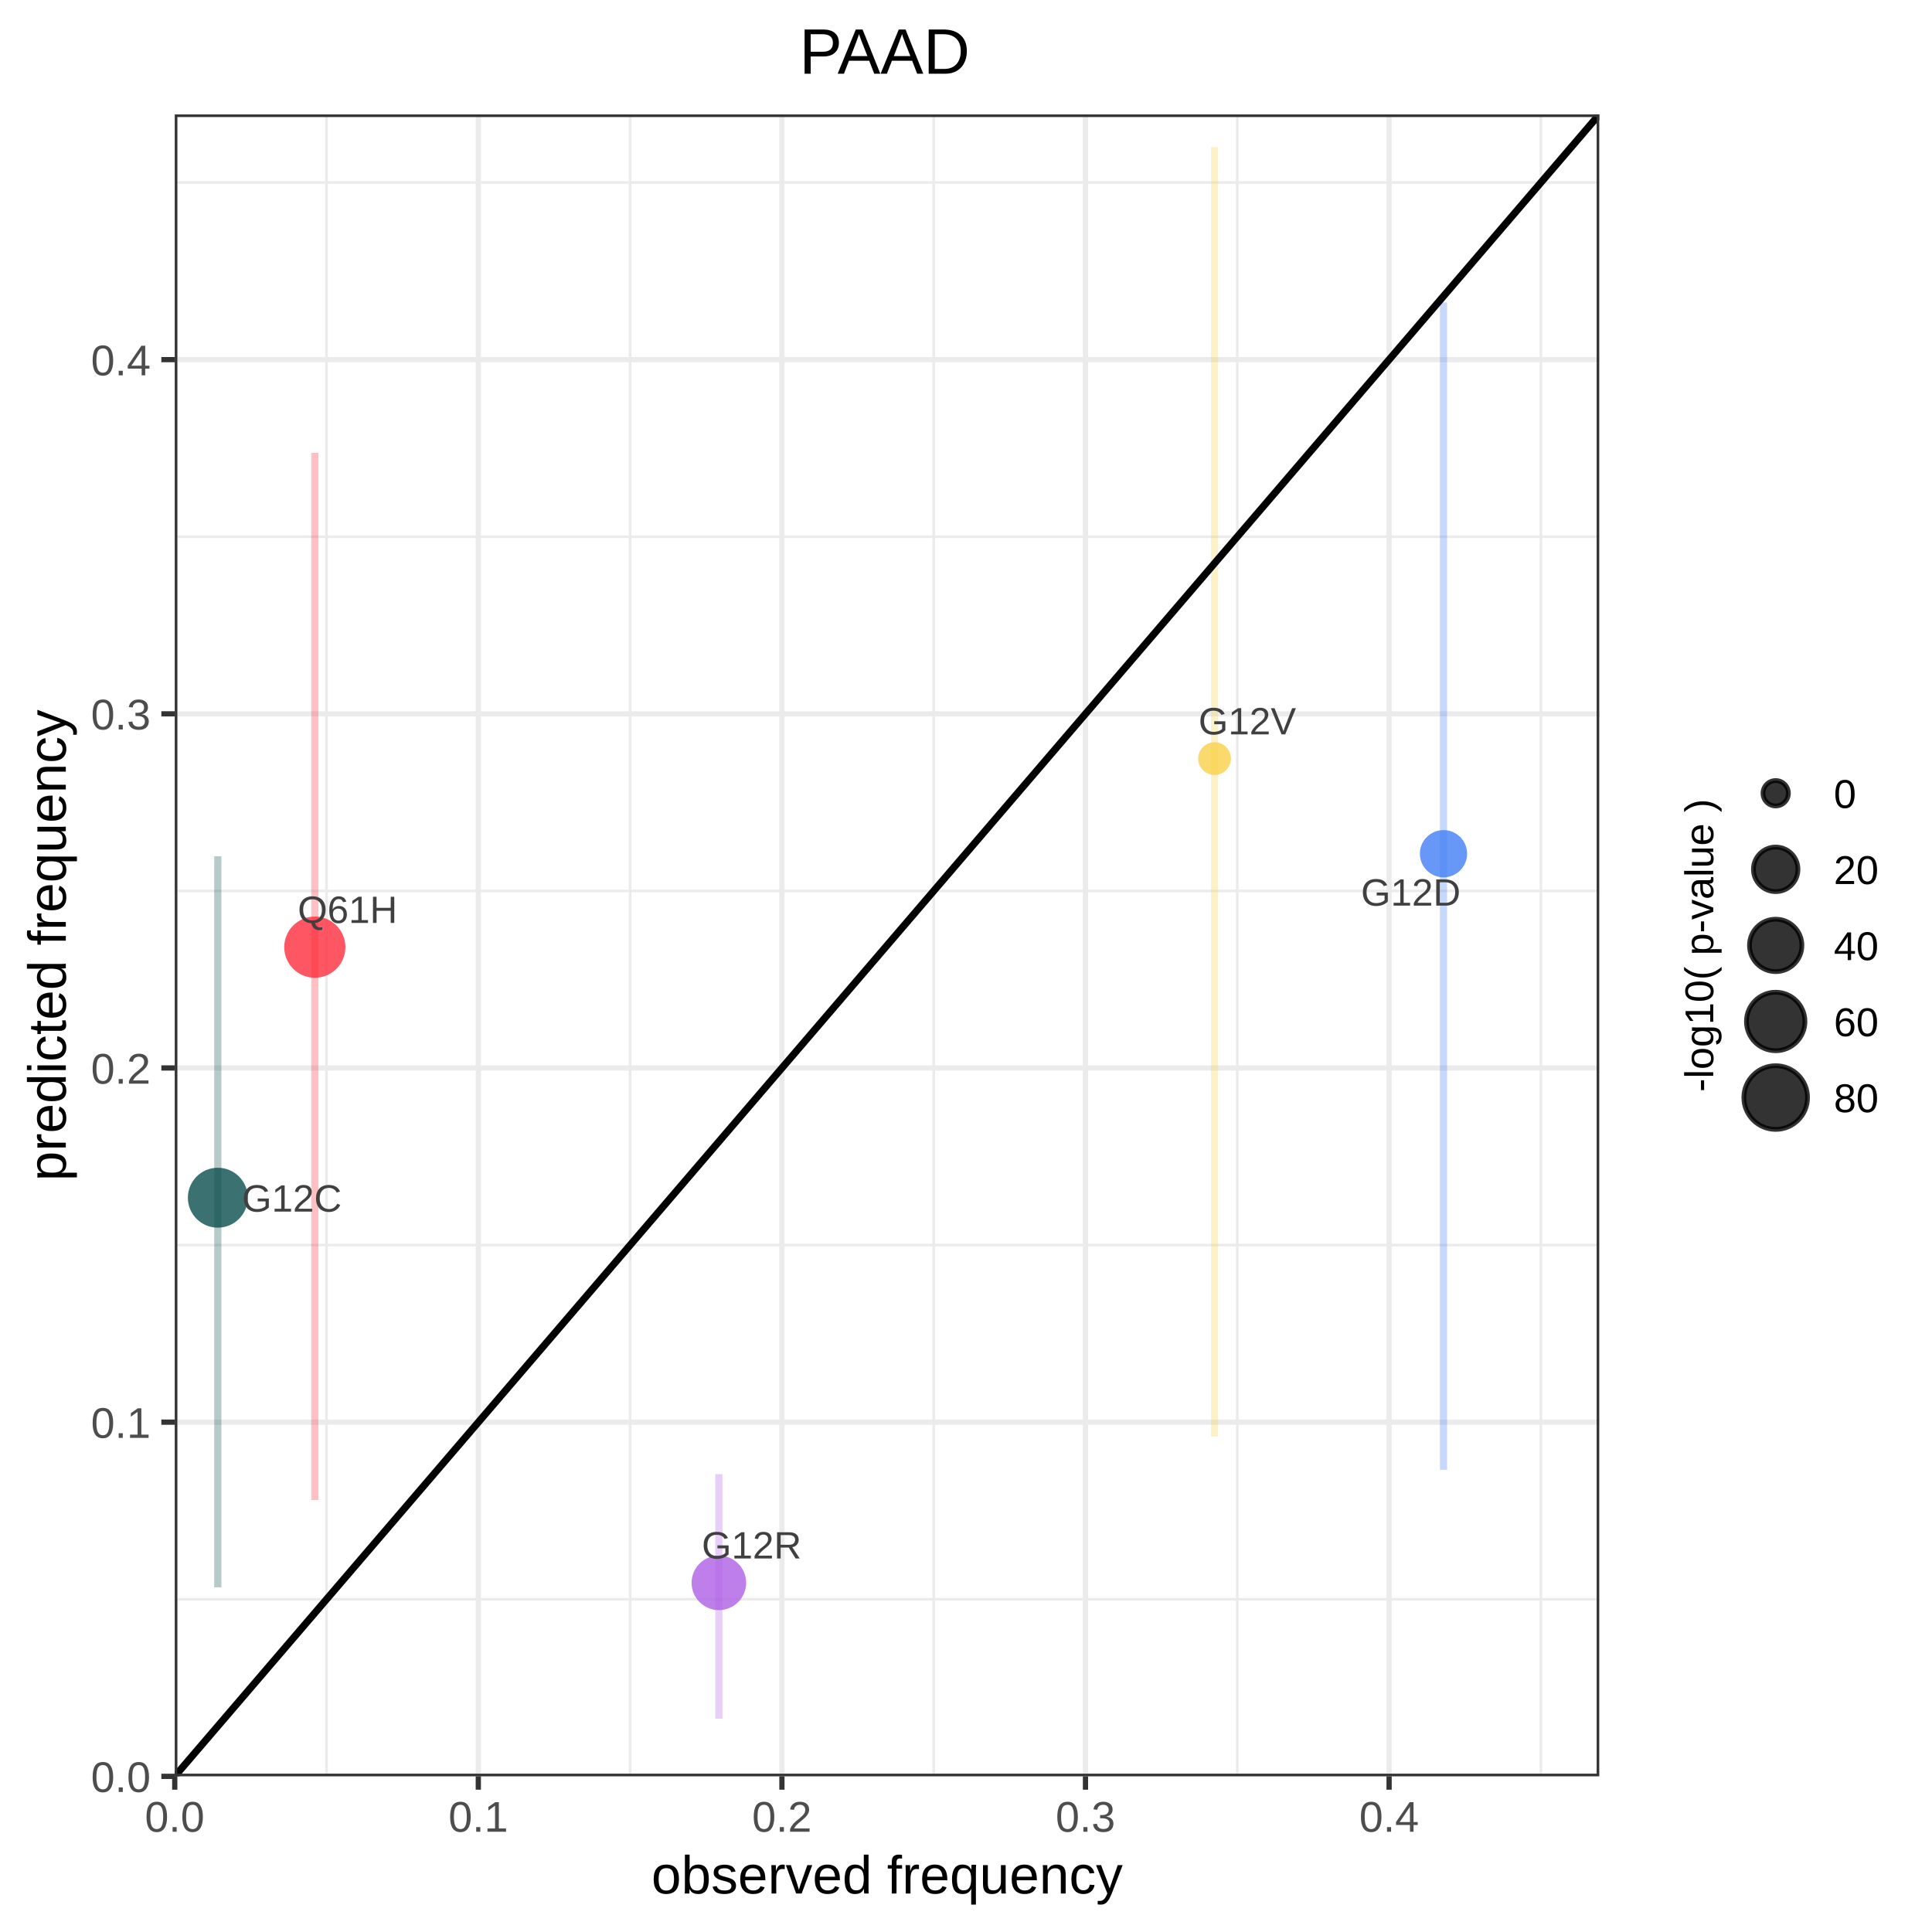
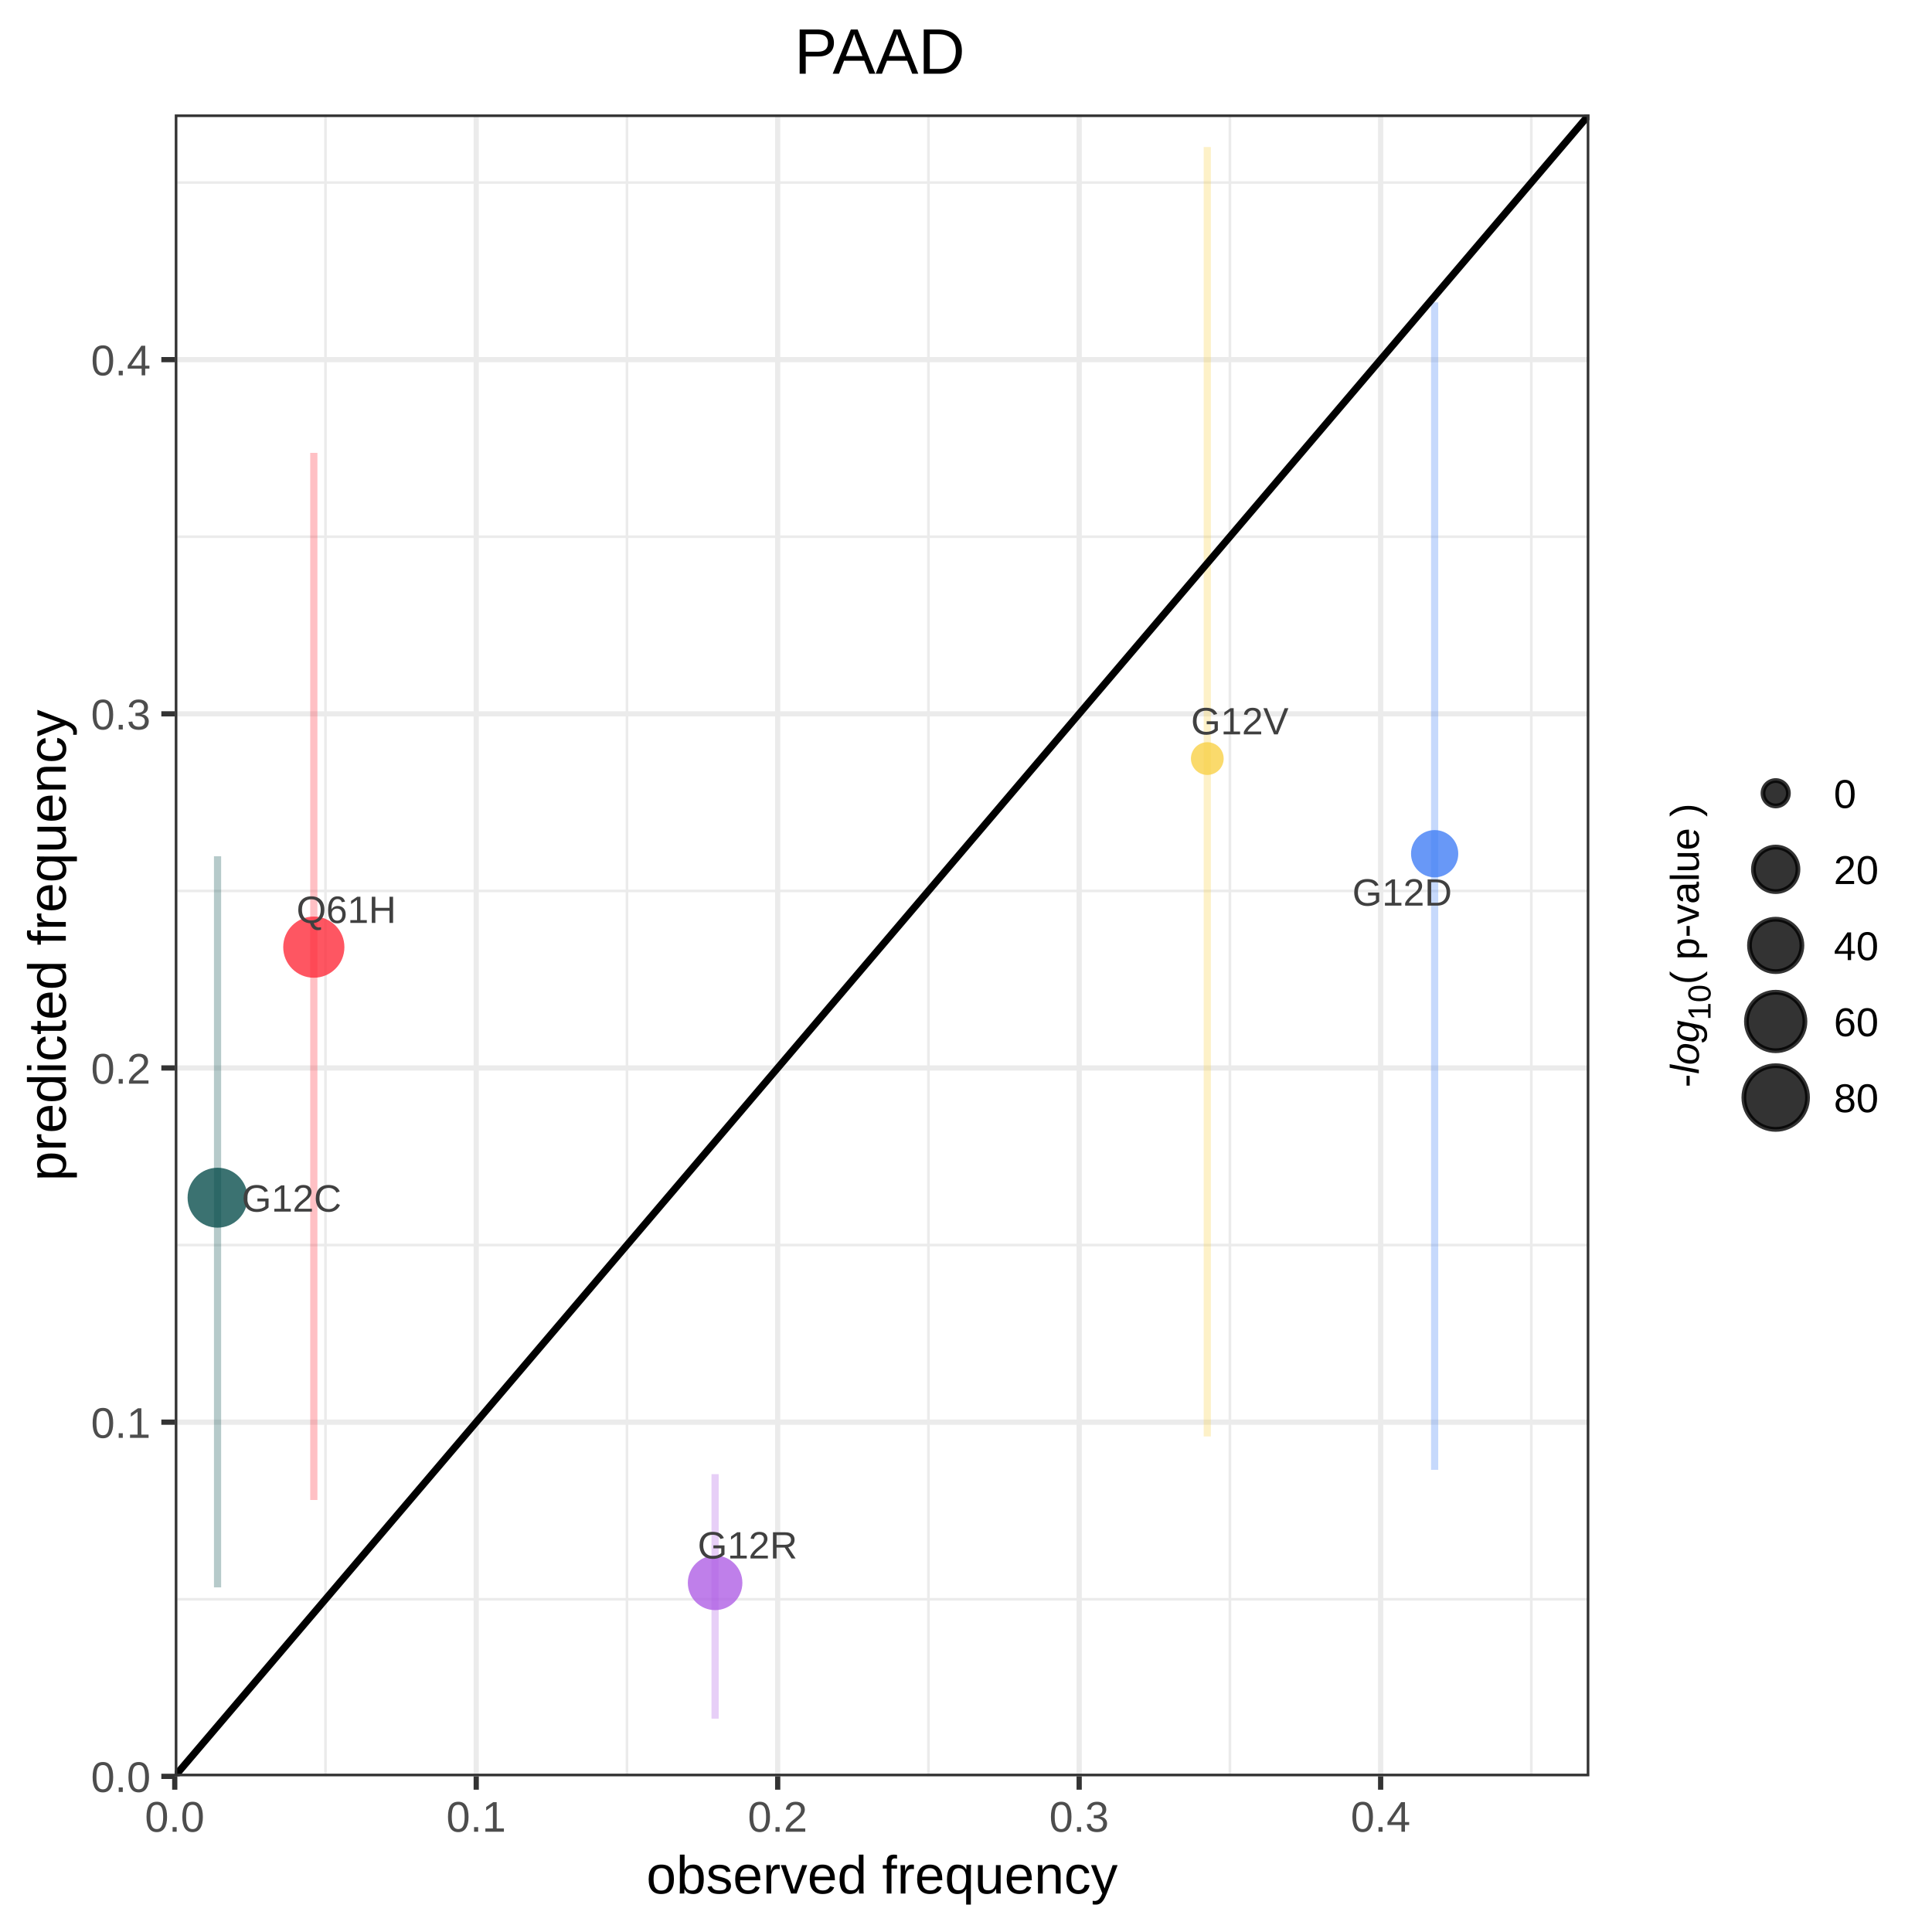
<svg xmlns="http://www.w3.org/2000/svg" viewBox="0 0 288.00 288.00">
  <defs>
    <style type="text/css">
    line, polyline, polygon, path, rect, circle {
      fill: none;
      stroke: #000000;
      stroke-linecap: round;
      stroke-linejoin: round;
      stroke-miterlimit: 10.00;
    }
  </style>
  </defs>
  <rect width="100%" height="100%" style="stroke: none; fill: #FFFFFF;" />
  <rect x="0.00" y="0.00" width="288.00" height="288.00" style="stroke-width: 0.78; stroke: #FFFFFF; fill: #FFFFFF;" />
  <defs>
-     <clipPath id="cpMjYuMDV8MjM4LjQwfDI2NC44MHwxNy4wNg==">
-       <rect x="26.05" y="17.06" width="212.35" height="247.73" />
+     <clipPath id="cpMjYuMDV8MjM2LjkxfDI2NC44MHwxNy4wNg==">
+       <rect x="26.05" y="17.06" width="210.87" height="247.73" />
    </clipPath>
  </defs>
-   <rect x="26.05" y="17.06" width="212.35" height="247.73" style="stroke-width: 0.78; stroke: none; fill: #FFFFFF;" clip-path="url(#cpMjYuMDV8MjM4LjQwfDI2NC44MHwxNy4wNg==)" />
-   <polyline points="26.05,238.40 238.40,238.40 " style="stroke-width: 0.39; stroke: #EBEBEB; stroke-linecap: butt;" clip-path="url(#cpMjYuMDV8MjM4LjQwfDI2NC44MHwxNy4wNg==)" />
-   <polyline points="26.05,185.60 238.40,185.60 " style="stroke-width: 0.39; stroke: #EBEBEB; stroke-linecap: butt;" clip-path="url(#cpMjYuMDV8MjM4LjQwfDI2NC44MHwxNy4wNg==)" />
-   <polyline points="26.05,132.81 238.40,132.81 " style="stroke-width: 0.39; stroke: #EBEBEB; stroke-linecap: butt;" clip-path="url(#cpMjYuMDV8MjM4LjQwfDI2NC44MHwxNy4wNg==)" />
-   <polyline points="26.05,80.01 238.40,80.01 " style="stroke-width: 0.39; stroke: #EBEBEB; stroke-linecap: butt;" clip-path="url(#cpMjYuMDV8MjM4LjQwfDI2NC44MHwxNy4wNg==)" />
-   <polyline points="26.05,27.21 238.40,27.21 " style="stroke-width: 0.39; stroke: #EBEBEB; stroke-linecap: butt;" clip-path="url(#cpMjYuMDV8MjM4LjQwfDI2NC44MHwxNy4wNg==)" />
-   <polyline points="48.67,264.80 48.67,17.06 " style="stroke-width: 0.39; stroke: #EBEBEB; stroke-linecap: butt;" clip-path="url(#cpMjYuMDV8MjM4LjQwfDI2NC44MHwxNy4wNg==)" />
-   <polyline points="93.93,264.80 93.93,17.06 " style="stroke-width: 0.39; stroke: #EBEBEB; stroke-linecap: butt;" clip-path="url(#cpMjYuMDV8MjM4LjQwfDI2NC44MHwxNy4wNg==)" />
-   <polyline points="139.19,264.80 139.19,17.06 " style="stroke-width: 0.39; stroke: #EBEBEB; stroke-linecap: butt;" clip-path="url(#cpMjYuMDV8MjM4LjQwfDI2NC44MHwxNy4wNg==)" />
-   <polyline points="184.44,264.80 184.44,17.06 " style="stroke-width: 0.39; stroke: #EBEBEB; stroke-linecap: butt;" clip-path="url(#cpMjYuMDV8MjM4LjQwfDI2NC44MHwxNy4wNg==)" />
-   <polyline points="229.70,264.80 229.70,17.06 " style="stroke-width: 0.39; stroke: #EBEBEB; stroke-linecap: butt;" clip-path="url(#cpMjYuMDV8MjM4LjQwfDI2NC44MHwxNy4wNg==)" />
-   <polyline points="26.05,264.80 238.40,264.80 " style="stroke-width: 0.78; stroke: #EBEBEB; stroke-linecap: butt;" clip-path="url(#cpMjYuMDV8MjM4LjQwfDI2NC44MHwxNy4wNg==)" />
-   <polyline points="26.05,212.00 238.40,212.00 " style="stroke-width: 0.78; stroke: #EBEBEB; stroke-linecap: butt;" clip-path="url(#cpMjYuMDV8MjM4LjQwfDI2NC44MHwxNy4wNg==)" />
-   <polyline points="26.05,159.20 238.40,159.20 " style="stroke-width: 0.78; stroke: #EBEBEB; stroke-linecap: butt;" clip-path="url(#cpMjYuMDV8MjM4LjQwfDI2NC44MHwxNy4wNg==)" />
-   <polyline points="26.05,106.41 238.40,106.41 " style="stroke-width: 0.78; stroke: #EBEBEB; stroke-linecap: butt;" clip-path="url(#cpMjYuMDV8MjM4LjQwfDI2NC44MHwxNy4wNg==)" />
-   <polyline points="26.05,53.61 238.40,53.61 " style="stroke-width: 0.78; stroke: #EBEBEB; stroke-linecap: butt;" clip-path="url(#cpMjYuMDV8MjM4LjQwfDI2NC44MHwxNy4wNg==)" />
-   <polyline points="26.05,264.80 26.05,17.06 " style="stroke-width: 0.78; stroke: #EBEBEB; stroke-linecap: butt;" clip-path="url(#cpMjYuMDV8MjM4LjQwfDI2NC44MHwxNy4wNg==)" />
-   <polyline points="71.30,264.80 71.30,17.06 " style="stroke-width: 0.78; stroke: #EBEBEB; stroke-linecap: butt;" clip-path="url(#cpMjYuMDV8MjM4LjQwfDI2NC44MHwxNy4wNg==)" />
-   <polyline points="116.56,264.80 116.56,17.06 " style="stroke-width: 0.78; stroke: #EBEBEB; stroke-linecap: butt;" clip-path="url(#cpMjYuMDV8MjM4LjQwfDI2NC44MHwxNy4wNg==)" />
-   <polyline points="161.81,264.80 161.81,17.06 " style="stroke-width: 0.78; stroke: #EBEBEB; stroke-linecap: butt;" clip-path="url(#cpMjYuMDV8MjM4LjQwfDI2NC44MHwxNy4wNg==)" />
-   <polyline points="207.07,264.80 207.07,17.06 " style="stroke-width: 0.78; stroke: #EBEBEB; stroke-linecap: butt;" clip-path="url(#cpMjYuMDV8MjM4LjQwfDI2NC44MHwxNy4wNg==)" />
-   <circle cx="32.47" cy="178.54" r="3.35pt" style="stroke-width: 0.71; stroke: none; fill: #0A4F4E; fill-opacity: 0.80;" clip-path="url(#cpMjYuMDV8MjM4LjQwfDI2NC44MHwxNy4wNg==)" />
-   <circle cx="215.18" cy="127.26" r="2.64pt" style="stroke-width: 0.71; stroke: none; fill: #427FF5; fill-opacity: 0.80;" clip-path="url(#cpMjYuMDV8MjM4LjQwfDI2NC44MHwxNy4wNg==)" />
-   <circle cx="107.16" cy="235.95" r="3.05pt" style="stroke-width: 0.71; stroke: none; fill: #AF5FE4; fill-opacity: 0.80;" clip-path="url(#cpMjYuMDV8MjM4LjQwfDI2NC44MHwxNy4wNg==)" />
-   <circle cx="181.05" cy="113.08" r="1.83pt" style="stroke-width: 0.71; stroke: none; fill: #F8D147; fill-opacity: 0.80;" clip-path="url(#cpMjYuMDV8MjM4LjQwfDI2NC44MHwxNy4wNg==)" />
-   <circle cx="46.93" cy="141.19" r="3.42pt" style="stroke-width: 0.71; stroke: none; fill: #FD2C3B; fill-opacity: 0.80;" clip-path="url(#cpMjYuMDV8MjM4LjQwfDI2NC44MHwxNy4wNg==)" />
-   <line x1="32.47" y1="236.63" x2="32.47" y2="127.64" style="stroke-width: 1.07; stroke: #0A4F4E; stroke-opacity: 0.30; stroke-linecap: butt;" clip-path="url(#cpMjYuMDV8MjM4LjQwfDI2NC44MHwxNy4wNg==)" />
-   <line x1="215.18" y1="219.10" x2="215.18" y2="45.07" style="stroke-width: 1.07; stroke: #427FF5; stroke-opacity: 0.30; stroke-linecap: butt;" clip-path="url(#cpMjYuMDV8MjM4LjQwfDI2NC44MHwxNy4wNg==)" />
-   <line x1="107.16" y1="256.20" x2="107.16" y2="219.75" style="stroke-width: 1.07; stroke: #AF5FE4; stroke-opacity: 0.30; stroke-linecap: butt;" clip-path="url(#cpMjYuMDV8MjM4LjQwfDI2NC44MHwxNy4wNg==)" />
-   <line x1="181.05" y1="214.13" x2="181.05" y2="21.92" style="stroke-width: 1.07; stroke: #F8D147; stroke-opacity: 0.30; stroke-linecap: butt;" clip-path="url(#cpMjYuMDV8MjM4LjQwfDI2NC44MHwxNy4wNg==)" />
-   <line x1="46.93" y1="223.60" x2="46.93" y2="67.51" style="stroke-width: 1.07; stroke: #FD2C3B; stroke-opacity: 0.30; stroke-linecap: butt;" clip-path="url(#cpMjYuMDV8MjM4LjQwfDI2NC44MHwxNy4wNg==)" />
-   <line x1="26.05" y1="264.80" x2="238.40" y2="17.06" style="stroke-width: 1.07; stroke-linecap: butt;" clip-path="url(#cpMjYuMDV8MjM4LjQwfDI2NC44MHwxNy4wNg==)" />
-   <g clip-path="url(#cpMjYuMDV8MjM4LjQwfDI2NC44MHwxNy4wNg==)">
-     <text x="36.07" y="180.61" style="font-size: 5.69px; fill: #404040; font-family: Arial;" textLength="14.86px" lengthAdjust="spacingAndGlyphs">G12C</text>
+   <rect x="26.05" y="17.06" width="210.87" height="247.73" style="stroke-width: 0.78; stroke: none; fill: #FFFFFF;" clip-path="url(#cpMjYuMDV8MjM2LjkxfDI2NC44MHwxNy4wNg==)" />
+   <polyline points="26.05,238.40 236.91,238.40 " style="stroke-width: 0.39; stroke: #EBEBEB; stroke-linecap: butt;" clip-path="url(#cpMjYuMDV8MjM2LjkxfDI2NC44MHwxNy4wNg==)" />
+   <polyline points="26.05,185.60 236.91,185.60 " style="stroke-width: 0.39; stroke: #EBEBEB; stroke-linecap: butt;" clip-path="url(#cpMjYuMDV8MjM2LjkxfDI2NC44MHwxNy4wNg==)" />
+   <polyline points="26.05,132.81 236.91,132.81 " style="stroke-width: 0.39; stroke: #EBEBEB; stroke-linecap: butt;" clip-path="url(#cpMjYuMDV8MjM2LjkxfDI2NC44MHwxNy4wNg==)" />
+   <polyline points="26.05,80.01 236.91,80.01 " style="stroke-width: 0.39; stroke: #EBEBEB; stroke-linecap: butt;" clip-path="url(#cpMjYuMDV8MjM2LjkxfDI2NC44MHwxNy4wNg==)" />
+   <polyline points="26.05,27.21 236.91,27.21 " style="stroke-width: 0.39; stroke: #EBEBEB; stroke-linecap: butt;" clip-path="url(#cpMjYuMDV8MjM2LjkxfDI2NC44MHwxNy4wNg==)" />
+   <polyline points="48.52,264.80 48.52,17.06 " style="stroke-width: 0.39; stroke: #EBEBEB; stroke-linecap: butt;" clip-path="url(#cpMjYuMDV8MjM2LjkxfDI2NC44MHwxNy4wNg==)" />
+   <polyline points="93.46,264.80 93.46,17.06 " style="stroke-width: 0.39; stroke: #EBEBEB; stroke-linecap: butt;" clip-path="url(#cpMjYuMDV8MjM2LjkxfDI2NC44MHwxNy4wNg==)" />
+   <polyline points="138.40,264.80 138.40,17.06 " style="stroke-width: 0.39; stroke: #EBEBEB; stroke-linecap: butt;" clip-path="url(#cpMjYuMDV8MjM2LjkxfDI2NC44MHwxNy4wNg==)" />
+   <polyline points="183.34,264.80 183.34,17.06 " style="stroke-width: 0.39; stroke: #EBEBEB; stroke-linecap: butt;" clip-path="url(#cpMjYuMDV8MjM2LjkxfDI2NC44MHwxNy4wNg==)" />
+   <polyline points="228.27,264.80 228.27,17.06 " style="stroke-width: 0.39; stroke: #EBEBEB; stroke-linecap: butt;" clip-path="url(#cpMjYuMDV8MjM2LjkxfDI2NC44MHwxNy4wNg==)" />
+   <polyline points="26.05,264.80 236.91,264.80 " style="stroke-width: 0.78; stroke: #EBEBEB; stroke-linecap: butt;" clip-path="url(#cpMjYuMDV8MjM2LjkxfDI2NC44MHwxNy4wNg==)" />
+   <polyline points="26.05,212.00 236.91,212.00 " style="stroke-width: 0.78; stroke: #EBEBEB; stroke-linecap: butt;" clip-path="url(#cpMjYuMDV8MjM2LjkxfDI2NC44MHwxNy4wNg==)" />
+   <polyline points="26.05,159.20 236.91,159.20 " style="stroke-width: 0.78; stroke: #EBEBEB; stroke-linecap: butt;" clip-path="url(#cpMjYuMDV8MjM2LjkxfDI2NC44MHwxNy4wNg==)" />
+   <polyline points="26.05,106.41 236.91,106.41 " style="stroke-width: 0.78; stroke: #EBEBEB; stroke-linecap: butt;" clip-path="url(#cpMjYuMDV8MjM2LjkxfDI2NC44MHwxNy4wNg==)" />
+   <polyline points="26.05,53.61 236.91,53.61 " style="stroke-width: 0.78; stroke: #EBEBEB; stroke-linecap: butt;" clip-path="url(#cpMjYuMDV8MjM2LjkxfDI2NC44MHwxNy4wNg==)" />
+   <polyline points="26.05,264.80 26.05,17.06 " style="stroke-width: 0.78; stroke: #EBEBEB; stroke-linecap: butt;" clip-path="url(#cpMjYuMDV8MjM2LjkxfDI2NC44MHwxNy4wNg==)" />
+   <polyline points="70.99,264.80 70.99,17.06 " style="stroke-width: 0.78; stroke: #EBEBEB; stroke-linecap: butt;" clip-path="url(#cpMjYuMDV8MjM2LjkxfDI2NC44MHwxNy4wNg==)" />
+   <polyline points="115.93,264.80 115.93,17.06 " style="stroke-width: 0.78; stroke: #EBEBEB; stroke-linecap: butt;" clip-path="url(#cpMjYuMDV8MjM2LjkxfDI2NC44MHwxNy4wNg==)" />
+   <polyline points="160.87,264.80 160.87,17.06 " style="stroke-width: 0.78; stroke: #EBEBEB; stroke-linecap: butt;" clip-path="url(#cpMjYuMDV8MjM2LjkxfDI2NC44MHwxNy4wNg==)" />
+   <polyline points="205.81,264.80 205.81,17.06 " style="stroke-width: 0.78; stroke: #EBEBEB; stroke-linecap: butt;" clip-path="url(#cpMjYuMDV8MjM2LjkxfDI2NC44MHwxNy4wNg==)" />
+   <circle cx="32.43" cy="178.54" r="3.35pt" style="stroke-width: 0.71; stroke: none; fill: #0A4F4E; fill-opacity: 0.80;" clip-path="url(#cpMjYuMDV8MjM2LjkxfDI2NC44MHwxNy4wNg==)" />
+   <circle cx="213.86" cy="127.26" r="2.64pt" style="stroke-width: 0.71; stroke: none; fill: #427FF5; fill-opacity: 0.80;" clip-path="url(#cpMjYuMDV8MjM2LjkxfDI2NC44MHwxNy4wNg==)" />
+   <circle cx="106.60" cy="235.95" r="3.05pt" style="stroke-width: 0.71; stroke: none; fill: #AF5FE4; fill-opacity: 0.80;" clip-path="url(#cpMjYuMDV8MjM2LjkxfDI2NC44MHwxNy4wNg==)" />
+   <circle cx="179.97" cy="113.08" r="1.83pt" style="stroke-width: 0.71; stroke: none; fill: #F8D147; fill-opacity: 0.80;" clip-path="url(#cpMjYuMDV8MjM2LjkxfDI2NC44MHwxNy4wNg==)" />
+   <circle cx="46.78" cy="141.19" r="3.42pt" style="stroke-width: 0.71; stroke: none; fill: #FD2C3B; fill-opacity: 0.80;" clip-path="url(#cpMjYuMDV8MjM2LjkxfDI2NC44MHwxNy4wNg==)" />
+   <line x1="32.43" y1="236.63" x2="32.43" y2="127.64" style="stroke-width: 1.07; stroke: #0A4F4E; stroke-opacity: 0.30; stroke-linecap: butt;" clip-path="url(#cpMjYuMDV8MjM2LjkxfDI2NC44MHwxNy4wNg==)" />
+   <line x1="213.86" y1="219.10" x2="213.86" y2="45.07" style="stroke-width: 1.07; stroke: #427FF5; stroke-opacity: 0.30; stroke-linecap: butt;" clip-path="url(#cpMjYuMDV8MjM2LjkxfDI2NC44MHwxNy4wNg==)" />
+   <line x1="106.60" y1="256.20" x2="106.60" y2="219.75" style="stroke-width: 1.07; stroke: #AF5FE4; stroke-opacity: 0.30; stroke-linecap: butt;" clip-path="url(#cpMjYuMDV8MjM2LjkxfDI2NC44MHwxNy4wNg==)" />
+   <line x1="179.97" y1="214.13" x2="179.97" y2="21.92" style="stroke-width: 1.07; stroke: #F8D147; stroke-opacity: 0.30; stroke-linecap: butt;" clip-path="url(#cpMjYuMDV8MjM2LjkxfDI2NC44MHwxNy4wNg==)" />
+   <line x1="46.78" y1="223.60" x2="46.78" y2="67.51" style="stroke-width: 1.07; stroke: #FD2C3B; stroke-opacity: 0.30; stroke-linecap: butt;" clip-path="url(#cpMjYuMDV8MjM2LjkxfDI2NC44MHwxNy4wNg==)" />
+   <line x1="26.05" y1="264.80" x2="236.91" y2="17.06" style="stroke-width: 1.07; stroke-linecap: butt;" clip-path="url(#cpMjYuMDV8MjM2LjkxfDI2NC44MHwxNy4wNg==)" />
+   <g clip-path="url(#cpMjYuMDV8MjM2LjkxfDI2NC44MHwxNy4wNg==)">
+     <text x="36.03" y="180.61" style="font-size: 5.69px; fill: #404040; font-family: Arial;" textLength="14.86px" lengthAdjust="spacingAndGlyphs">G12C</text>
  </g>
-   <g clip-path="url(#cpMjYuMDV8MjM4LjQwfDI2NC44MHwxNy4wNg==)">
-     <text x="202.88" y="135.00" style="font-size: 5.69px; fill: #404040; font-family: Arial;" textLength="14.86px" lengthAdjust="spacingAndGlyphs">G12D</text>
+   <g clip-path="url(#cpMjYuMDV8MjM2LjkxfDI2NC44MHwxNy4wNg==)">
+     <text x="201.59" y="135.00" style="font-size: 5.69px; fill: #404040; font-family: Arial;" textLength="14.86px" lengthAdjust="spacingAndGlyphs">G12D</text>
  </g>
-   <g clip-path="url(#cpMjYuMDV8MjM4LjQwfDI2NC44MHwxNy4wNg==)">
-     <text x="104.61" y="232.32" style="font-size: 5.69px; fill: #404040; font-family: Arial;" textLength="14.86px" lengthAdjust="spacingAndGlyphs">G12R</text>
+   <g clip-path="url(#cpMjYuMDV8MjM2LjkxfDI2NC44MHwxNy4wNg==)">
+     <text x="104.00" y="232.32" style="font-size: 5.69px; fill: #404040; font-family: Arial;" textLength="14.86px" lengthAdjust="spacingAndGlyphs">G12R</text>
  </g>
-   <g clip-path="url(#cpMjYuMDV8MjM4LjQwfDI2NC44MHwxNy4wNg==)">
-     <text x="178.66" y="109.47" style="font-size: 5.69px; fill: #404040; font-family: Arial;" textLength="14.54px" lengthAdjust="spacingAndGlyphs">G12V</text>
+   <g clip-path="url(#cpMjYuMDV8MjM2LjkxfDI2NC44MHwxNy4wNg==)">
+     <text x="177.54" y="109.47" style="font-size: 5.69px; fill: #404040; font-family: Arial;" textLength="14.54px" lengthAdjust="spacingAndGlyphs">G12V</text>
  </g>
-   <g clip-path="url(#cpMjYuMDV8MjM4LjQwfDI2NC44MHwxNy4wNg==)">
-     <text x="44.38" y="137.58" style="font-size: 5.69px; fill: #404040; font-family: Arial;" textLength="14.86px" lengthAdjust="spacingAndGlyphs">Q61H</text>
+   <g clip-path="url(#cpMjYuMDV8MjM2LjkxfDI2NC44MHwxNy4wNg==)">
+     <text x="44.20" y="137.58" style="font-size: 5.69px; fill: #404040; font-family: Arial;" textLength="14.86px" lengthAdjust="spacingAndGlyphs">Q61H</text>
  </g>
-   <rect x="26.05" y="17.06" width="212.35" height="247.73" style="stroke-width: 0.78; stroke: #333333;" clip-path="url(#cpMjYuMDV8MjM4LjQwfDI2NC44MHwxNy4wNg==)" />
+   <rect x="26.05" y="17.06" width="210.87" height="247.73" style="stroke-width: 0.78; stroke: #333333;" clip-path="url(#cpMjYuMDV8MjM2LjkxfDI2NC44MHwxNy4wNg==)" />
  <defs>
    <clipPath id="cpMC4wMHwyODguMDB8Mjg4LjAwfDAuMDA=">
      <rect x="0.00" y="0.00" width="288.00" height="288.00" />
    </clipPath>
  </defs>
  <g clip-path="url(#cpMC4wMHwyODguMDB8Mjg4LjAwfDAuMDA=)">
    <text x="13.56" y="267.13" style="font-size: 6.40px; fill: #4D4D4D; font-family: Arial;" textLength="8.90px" lengthAdjust="spacingAndGlyphs">0.0</text>
  </g>
  <g clip-path="url(#cpMC4wMHwyODguMDB8Mjg4LjAwfDAuMDA=)">
    <text x="13.56" y="214.34" style="font-size: 6.40px; fill: #4D4D4D; font-family: Arial;" textLength="8.90px" lengthAdjust="spacingAndGlyphs">0.1</text>
  </g>
  <g clip-path="url(#cpMC4wMHwyODguMDB8Mjg4LjAwfDAuMDA=)">
    <text x="13.56" y="161.54" style="font-size: 6.40px; fill: #4D4D4D; font-family: Arial;" textLength="8.90px" lengthAdjust="spacingAndGlyphs">0.2</text>
  </g>
  <g clip-path="url(#cpMC4wMHwyODguMDB8Mjg4LjAwfDAuMDA=)">
    <text x="13.56" y="108.74" style="font-size: 6.40px; fill: #4D4D4D; font-family: Arial;" textLength="8.90px" lengthAdjust="spacingAndGlyphs">0.3</text>
  </g>
  <g clip-path="url(#cpMC4wMHwyODguMDB8Mjg4LjAwfDAuMDA=)">
    <text x="13.56" y="55.95" style="font-size: 6.40px; fill: #4D4D4D; font-family: Arial;" textLength="8.90px" lengthAdjust="spacingAndGlyphs">0.4</text>
  </g>
  <polyline points="24.05,264.80 26.05,264.80 " style="stroke-width: 0.78; stroke: #333333; stroke-linecap: butt;" clip-path="url(#cpMC4wMHwyODguMDB8Mjg4LjAwfDAuMDA=)" />
  <polyline points="24.05,212.00 26.05,212.00 " style="stroke-width: 0.78; stroke: #333333; stroke-linecap: butt;" clip-path="url(#cpMC4wMHwyODguMDB8Mjg4LjAwfDAuMDA=)" />
  <polyline points="24.05,159.20 26.05,159.20 " style="stroke-width: 0.78; stroke: #333333; stroke-linecap: butt;" clip-path="url(#cpMC4wMHwyODguMDB8Mjg4LjAwfDAuMDA=)" />
  <polyline points="24.05,106.41 26.05,106.41 " style="stroke-width: 0.78; stroke: #333333; stroke-linecap: butt;" clip-path="url(#cpMC4wMHwyODguMDB8Mjg4LjAwfDAuMDA=)" />
  <polyline points="24.05,53.61 26.05,53.61 " style="stroke-width: 0.78; stroke: #333333; stroke-linecap: butt;" clip-path="url(#cpMC4wMHwyODguMDB8Mjg4LjAwfDAuMDA=)" />
  <polyline points="26.05,266.79 26.05,264.80 " style="stroke-width: 0.78; stroke: #333333; stroke-linecap: butt;" clip-path="url(#cpMC4wMHwyODguMDB8Mjg4LjAwfDAuMDA=)" />
-   <polyline points="71.30,266.79 71.30,264.80 " style="stroke-width: 0.78; stroke: #333333; stroke-linecap: butt;" clip-path="url(#cpMC4wMHwyODguMDB8Mjg4LjAwfDAuMDA=)" />
-   <polyline points="116.56,266.79 116.56,264.80 " style="stroke-width: 0.78; stroke: #333333; stroke-linecap: butt;" clip-path="url(#cpMC4wMHwyODguMDB8Mjg4LjAwfDAuMDA=)" />
-   <polyline points="161.81,266.79 161.81,264.80 " style="stroke-width: 0.78; stroke: #333333; stroke-linecap: butt;" clip-path="url(#cpMC4wMHwyODguMDB8Mjg4LjAwfDAuMDA=)" />
-   <polyline points="207.07,266.79 207.07,264.80 " style="stroke-width: 0.78; stroke: #333333; stroke-linecap: butt;" clip-path="url(#cpMC4wMHwyODguMDB8Mjg4LjAwfDAuMDA=)" />
+   <polyline points="70.99,266.79 70.99,264.80 " style="stroke-width: 0.78; stroke: #333333; stroke-linecap: butt;" clip-path="url(#cpMC4wMHwyODguMDB8Mjg4LjAwfDAuMDA=)" />
+   <polyline points="115.93,266.79 115.93,264.80 " style="stroke-width: 0.78; stroke: #333333; stroke-linecap: butt;" clip-path="url(#cpMC4wMHwyODguMDB8Mjg4LjAwfDAuMDA=)" />
+   <polyline points="160.87,266.79 160.87,264.80 " style="stroke-width: 0.78; stroke: #333333; stroke-linecap: butt;" clip-path="url(#cpMC4wMHwyODguMDB8Mjg4LjAwfDAuMDA=)" />
+   <polyline points="205.81,266.79 205.81,264.80 " style="stroke-width: 0.78; stroke: #333333; stroke-linecap: butt;" clip-path="url(#cpMC4wMHwyODguMDB8Mjg4LjAwfDAuMDA=)" />
  <g clip-path="url(#cpMC4wMHwyODguMDB8Mjg4LjAwfDAuMDA=)">
    <text x="21.59" y="273.05" style="font-size: 6.40px; fill: #4D4D4D; font-family: Arial;" textLength="8.90px" lengthAdjust="spacingAndGlyphs">0.0</text>
  </g>
  <g clip-path="url(#cpMC4wMHwyODguMDB8Mjg4LjAwfDAuMDA=)">
-     <text x="66.85" y="273.05" style="font-size: 6.40px; fill: #4D4D4D; font-family: Arial;" textLength="8.90px" lengthAdjust="spacingAndGlyphs">0.1</text>
+     <text x="66.53" y="273.05" style="font-size: 6.40px; fill: #4D4D4D; font-family: Arial;" textLength="8.90px" lengthAdjust="spacingAndGlyphs">0.1</text>
  </g>
  <g clip-path="url(#cpMC4wMHwyODguMDB8Mjg4LjAwfDAuMDA=)">
-     <text x="112.11" y="273.05" style="font-size: 6.40px; fill: #4D4D4D; font-family: Arial;" textLength="8.90px" lengthAdjust="spacingAndGlyphs">0.2</text>
+     <text x="111.47" y="273.05" style="font-size: 6.40px; fill: #4D4D4D; font-family: Arial;" textLength="8.90px" lengthAdjust="spacingAndGlyphs">0.2</text>
  </g>
  <g clip-path="url(#cpMC4wMHwyODguMDB8Mjg4LjAwfDAuMDA=)">
-     <text x="157.36" y="273.05" style="font-size: 6.40px; fill: #4D4D4D; font-family: Arial;" textLength="8.90px" lengthAdjust="spacingAndGlyphs">0.3</text>
+     <text x="156.41" y="273.05" style="font-size: 6.40px; fill: #4D4D4D; font-family: Arial;" textLength="8.90px" lengthAdjust="spacingAndGlyphs">0.3</text>
  </g>
  <g clip-path="url(#cpMC4wMHwyODguMDB8Mjg4LjAwfDAuMDA=)">
-     <text x="202.62" y="273.05" style="font-size: 6.40px; fill: #4D4D4D; font-family: Arial;" textLength="8.90px" lengthAdjust="spacingAndGlyphs">0.4</text>
+     <text x="201.35" y="273.05" style="font-size: 6.40px; fill: #4D4D4D; font-family: Arial;" textLength="8.90px" lengthAdjust="spacingAndGlyphs">0.4</text>
  </g>
  <g clip-path="url(#cpMC4wMHwyODguMDB8Mjg4LjAwfDAuMDA=)">
-     <text x="97.10" y="282.26" style="font-size: 8.00px; font-family: Arial;" textLength="70.26px" lengthAdjust="spacingAndGlyphs">observed frequency</text>
+     <text x="96.35" y="282.26" style="font-size: 8.00px; font-family: Arial;" textLength="70.26px" lengthAdjust="spacingAndGlyphs">observed frequency</text>
  </g>
  <g clip-path="url(#cpMC4wMHwyODguMDB8Mjg4LjAwfDAuMDA=)">
    <text transform="translate(9.81,176.06) rotate(-90)" style="font-size: 8.00px; font-family: Arial;" textLength="70.26px" lengthAdjust="spacingAndGlyphs">predicted frequency</text>
  </g>
-   <rect x="246.37" y="108.60" width="37.65" height="64.66" style="stroke-width: 0.78; stroke: none; fill: #FFFFFF;" clip-path="url(#cpMC4wMHwyODguMDB8Mjg4LjAwfDAuMDA=)" />
+   <rect x="244.88" y="108.60" width="39.13" height="64.66" style="stroke-width: 0.78; stroke: none; fill: #FFFFFF;" clip-path="url(#cpMC4wMHwyODguMDB8Mjg4LjAwfDAuMDA=)" />
  <g clip-path="url(#cpMC4wMHwyODguMDB8Mjg4LjAwfDAuMDA=)">
-     <text transform="translate(255.39,162.77) rotate(-90)" style="font-size: 6.00px; font-family: Arial;" textLength="43.68px" lengthAdjust="spacingAndGlyphs">-log10( p-value )</text>
+     <text transform="translate(253.24,162.10) rotate(-90)" style="font-size: 6.00px; font-family: Arial;" textLength="2.00px" lengthAdjust="spacingAndGlyphs">-</text>
+   </g>
+   <g clip-path="url(#cpMC4wMHwyODguMDB8Mjg4LjAwfDAuMDA=)">
+     <text transform="translate(253.24,160.10) rotate(-90)" style="font-size: 6.00px; font-style: italic; font-family: Arial;" textLength="8.00px" lengthAdjust="spacingAndGlyphs">log</text>
+   </g>
+   <g clip-path="url(#cpMC4wMHwyODguMDB8Mjg4LjAwfDAuMDA=)">
+     <text transform="translate(254.99,152.10) rotate(-90)" style="font-size: 4.80px; font-family: Arial;" textLength="5.33px" lengthAdjust="spacingAndGlyphs">10</text>
+   </g>
+   <g clip-path="url(#cpMC4wMHwyODguMDB8Mjg4LjAwfDAuMDA=)">
+     <text transform="translate(253.24,146.76) rotate(-90)" style="font-size: 6.00px; font-family: Arial;" textLength="2.00px" lengthAdjust="spacingAndGlyphs">(</text>
+   </g>
+   <g clip-path="url(#cpMC4wMHwyODguMDB8Mjg4LjAwfDAuMDA=)">
+     <text transform="translate(253.24,143.10) rotate(-90)" style="font-size: 6.00px; font-family: Arial;" textLength="19.67px" lengthAdjust="spacingAndGlyphs">p-value</text>
+   </g>
+   <g clip-path="url(#cpMC4wMHwyODguMDB8Mjg4LjAwfDAuMDA=)">
+     <text transform="translate(253.24,121.76) rotate(-90)" style="font-size: 6.00px; font-family: Arial;" textLength="2.00px" lengthAdjust="spacingAndGlyphs">)</text>
  </g>
  <rect x="259.03" y="112.58" width="11.34" height="11.34" style="stroke-width: 0.78; stroke: none; fill: #FFFFFF;" clip-path="url(#cpMC4wMHwyODguMDB8Mjg4LjAwfDAuMDA=)" />
  <circle cx="264.70" cy="118.25" r="1.42pt" style="stroke-width: 0.71; stroke: #000000; stroke-opacity: 0.80; fill: #000000; fill-opacity: 0.80;" clip-path="url(#cpMC4wMHwyODguMDB8Mjg4LjAwfDAuMDA=)" />
  <rect x="259.03" y="123.92" width="11.34" height="11.34" style="stroke-width: 0.78; stroke: none; fill: #FFFFFF;" clip-path="url(#cpMC4wMHwyODguMDB8Mjg4LjAwfDAuMDA=)" />
  <circle cx="264.70" cy="129.59" r="2.49pt" style="stroke-width: 0.71; stroke: #000000; stroke-opacity: 0.80; fill: #000000; fill-opacity: 0.80;" clip-path="url(#cpMC4wMHwyODguMDB8Mjg4LjAwfDAuMDA=)" />
  <rect x="259.03" y="135.26" width="11.34" height="11.34" style="stroke-width: 0.78; stroke: none; fill: #FFFFFF;" clip-path="url(#cpMC4wMHwyODguMDB8Mjg4LjAwfDAuMDA=)" />
  <circle cx="264.70" cy="140.93" r="2.93pt" style="stroke-width: 0.71; stroke: #000000; stroke-opacity: 0.80; fill: #000000; fill-opacity: 0.80;" clip-path="url(#cpMC4wMHwyODguMDB8Mjg4LjAwfDAuMDA=)" />
  <rect x="259.03" y="146.60" width="11.34" height="11.34" style="stroke-width: 0.78; stroke: none; fill: #FFFFFF;" clip-path="url(#cpMC4wMHwyODguMDB8Mjg4LjAwfDAuMDA=)" />
  <circle cx="264.70" cy="152.27" r="3.27pt" style="stroke-width: 0.71; stroke: #000000; stroke-opacity: 0.80; fill: #000000; fill-opacity: 0.80;" clip-path="url(#cpMC4wMHwyODguMDB8Mjg4LjAwfDAuMDA=)" />
  <rect x="259.03" y="157.94" width="11.34" height="11.34" style="stroke-width: 0.78; stroke: none; fill: #FFFFFF;" clip-path="url(#cpMC4wMHwyODguMDB8Mjg4LjAwfDAuMDA=)" />
  <circle cx="264.70" cy="163.61" r="3.56pt" style="stroke-width: 0.71; stroke: #000000; stroke-opacity: 0.80; fill: #000000; fill-opacity: 0.80;" clip-path="url(#cpMC4wMHwyODguMDB8Mjg4LjAwfDAuMDA=)" />
  <g clip-path="url(#cpMC4wMHwyODguMDB8Mjg4LjAwfDAuMDA=)">
    <text x="273.36" y="120.44" style="font-size: 6.00px; font-family: Arial;" textLength="3.34px" lengthAdjust="spacingAndGlyphs">0</text>
  </g>
  <g clip-path="url(#cpMC4wMHwyODguMDB8Mjg4LjAwfDAuMDA=)">
    <text x="273.36" y="131.78" style="font-size: 6.00px; font-family: Arial;" textLength="6.67px" lengthAdjust="spacingAndGlyphs">20</text>
  </g>
  <g clip-path="url(#cpMC4wMHwyODguMDB8Mjg4LjAwfDAuMDA=)">
    <text x="273.36" y="143.12" style="font-size: 6.00px; font-family: Arial;" textLength="6.67px" lengthAdjust="spacingAndGlyphs">40</text>
  </g>
  <g clip-path="url(#cpMC4wMHwyODguMDB8Mjg4LjAwfDAuMDA=)">
    <text x="273.36" y="154.46" style="font-size: 6.00px; font-family: Arial;" textLength="6.67px" lengthAdjust="spacingAndGlyphs">60</text>
  </g>
  <g clip-path="url(#cpMC4wMHwyODguMDB8Mjg4LjAwfDAuMDA=)">
    <text x="273.36" y="165.79" style="font-size: 6.00px; font-family: Arial;" textLength="6.67px" lengthAdjust="spacingAndGlyphs">80</text>
  </g>
  <g clip-path="url(#cpMC4wMHwyODguMDB8Mjg4LjAwfDAuMDA=)">
-     <text x="119.16" y="10.99" style="font-size: 9.60px; font-family: Arial;" textLength="26.12px" lengthAdjust="spacingAndGlyphs">PAAD</text>
+     <text x="118.42" y="10.99" style="font-size: 9.60px; font-family: Arial;" textLength="26.12px" lengthAdjust="spacingAndGlyphs">PAAD</text>
  </g>
</svg>
